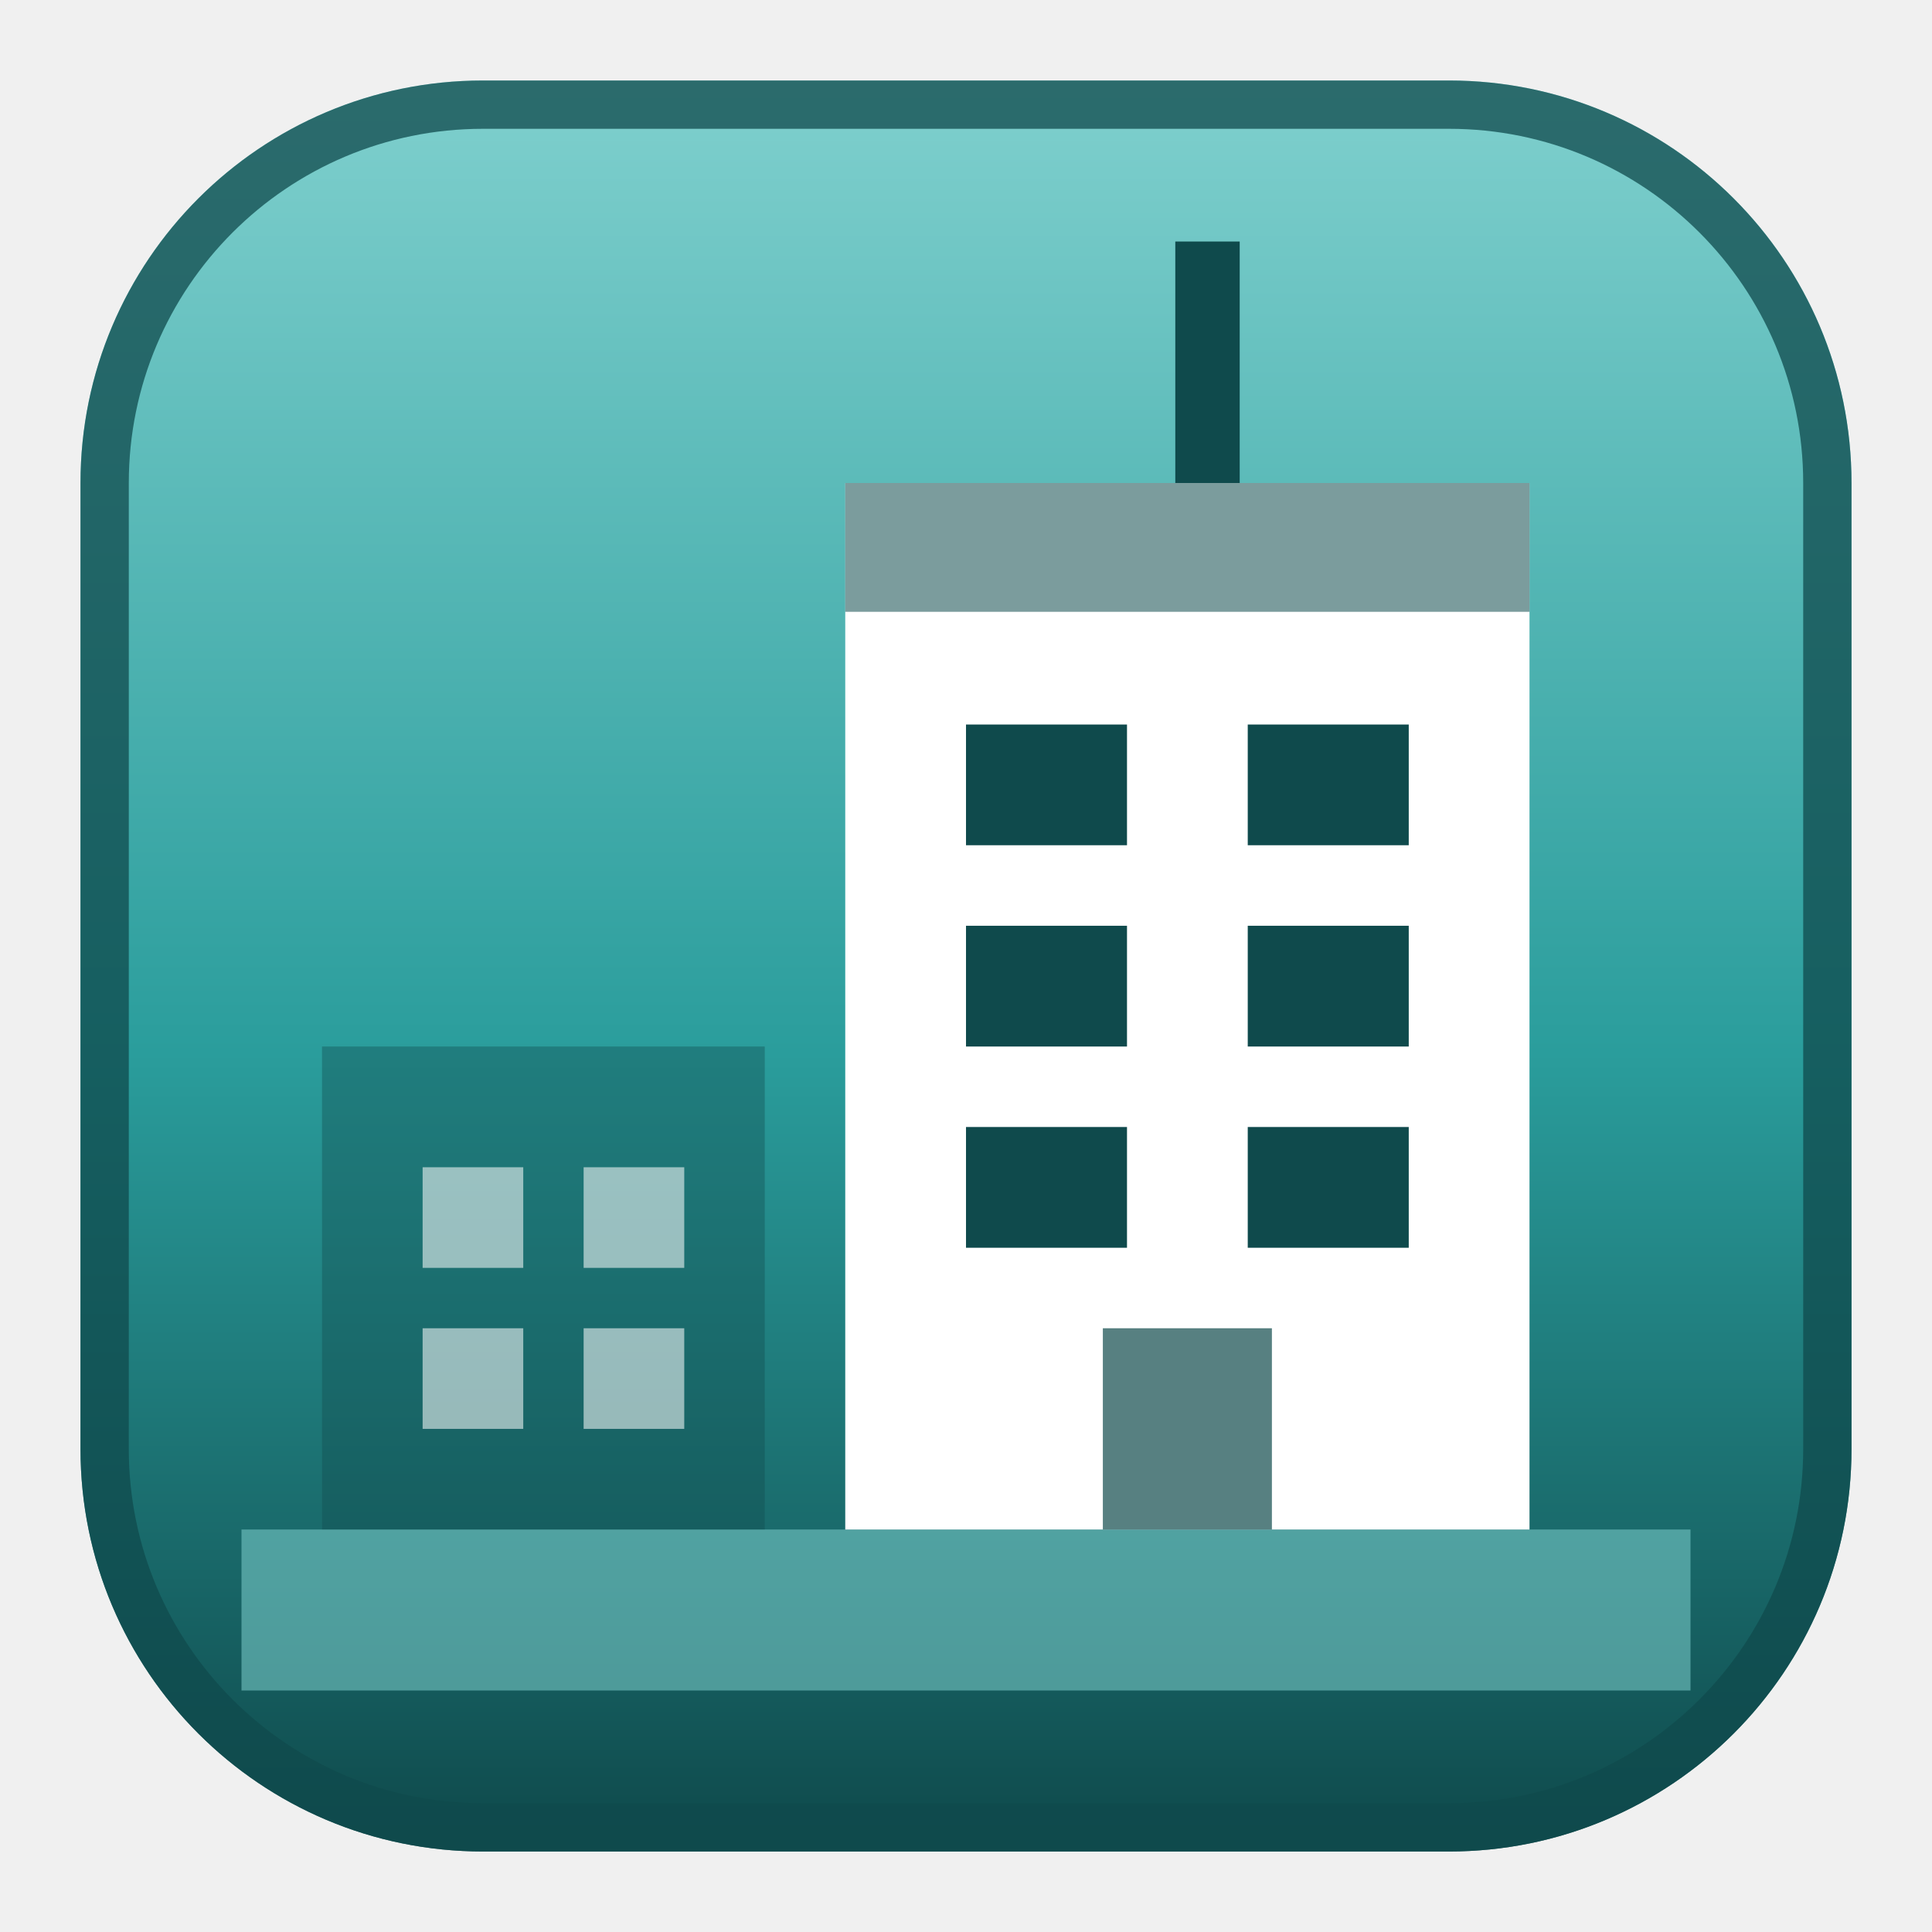
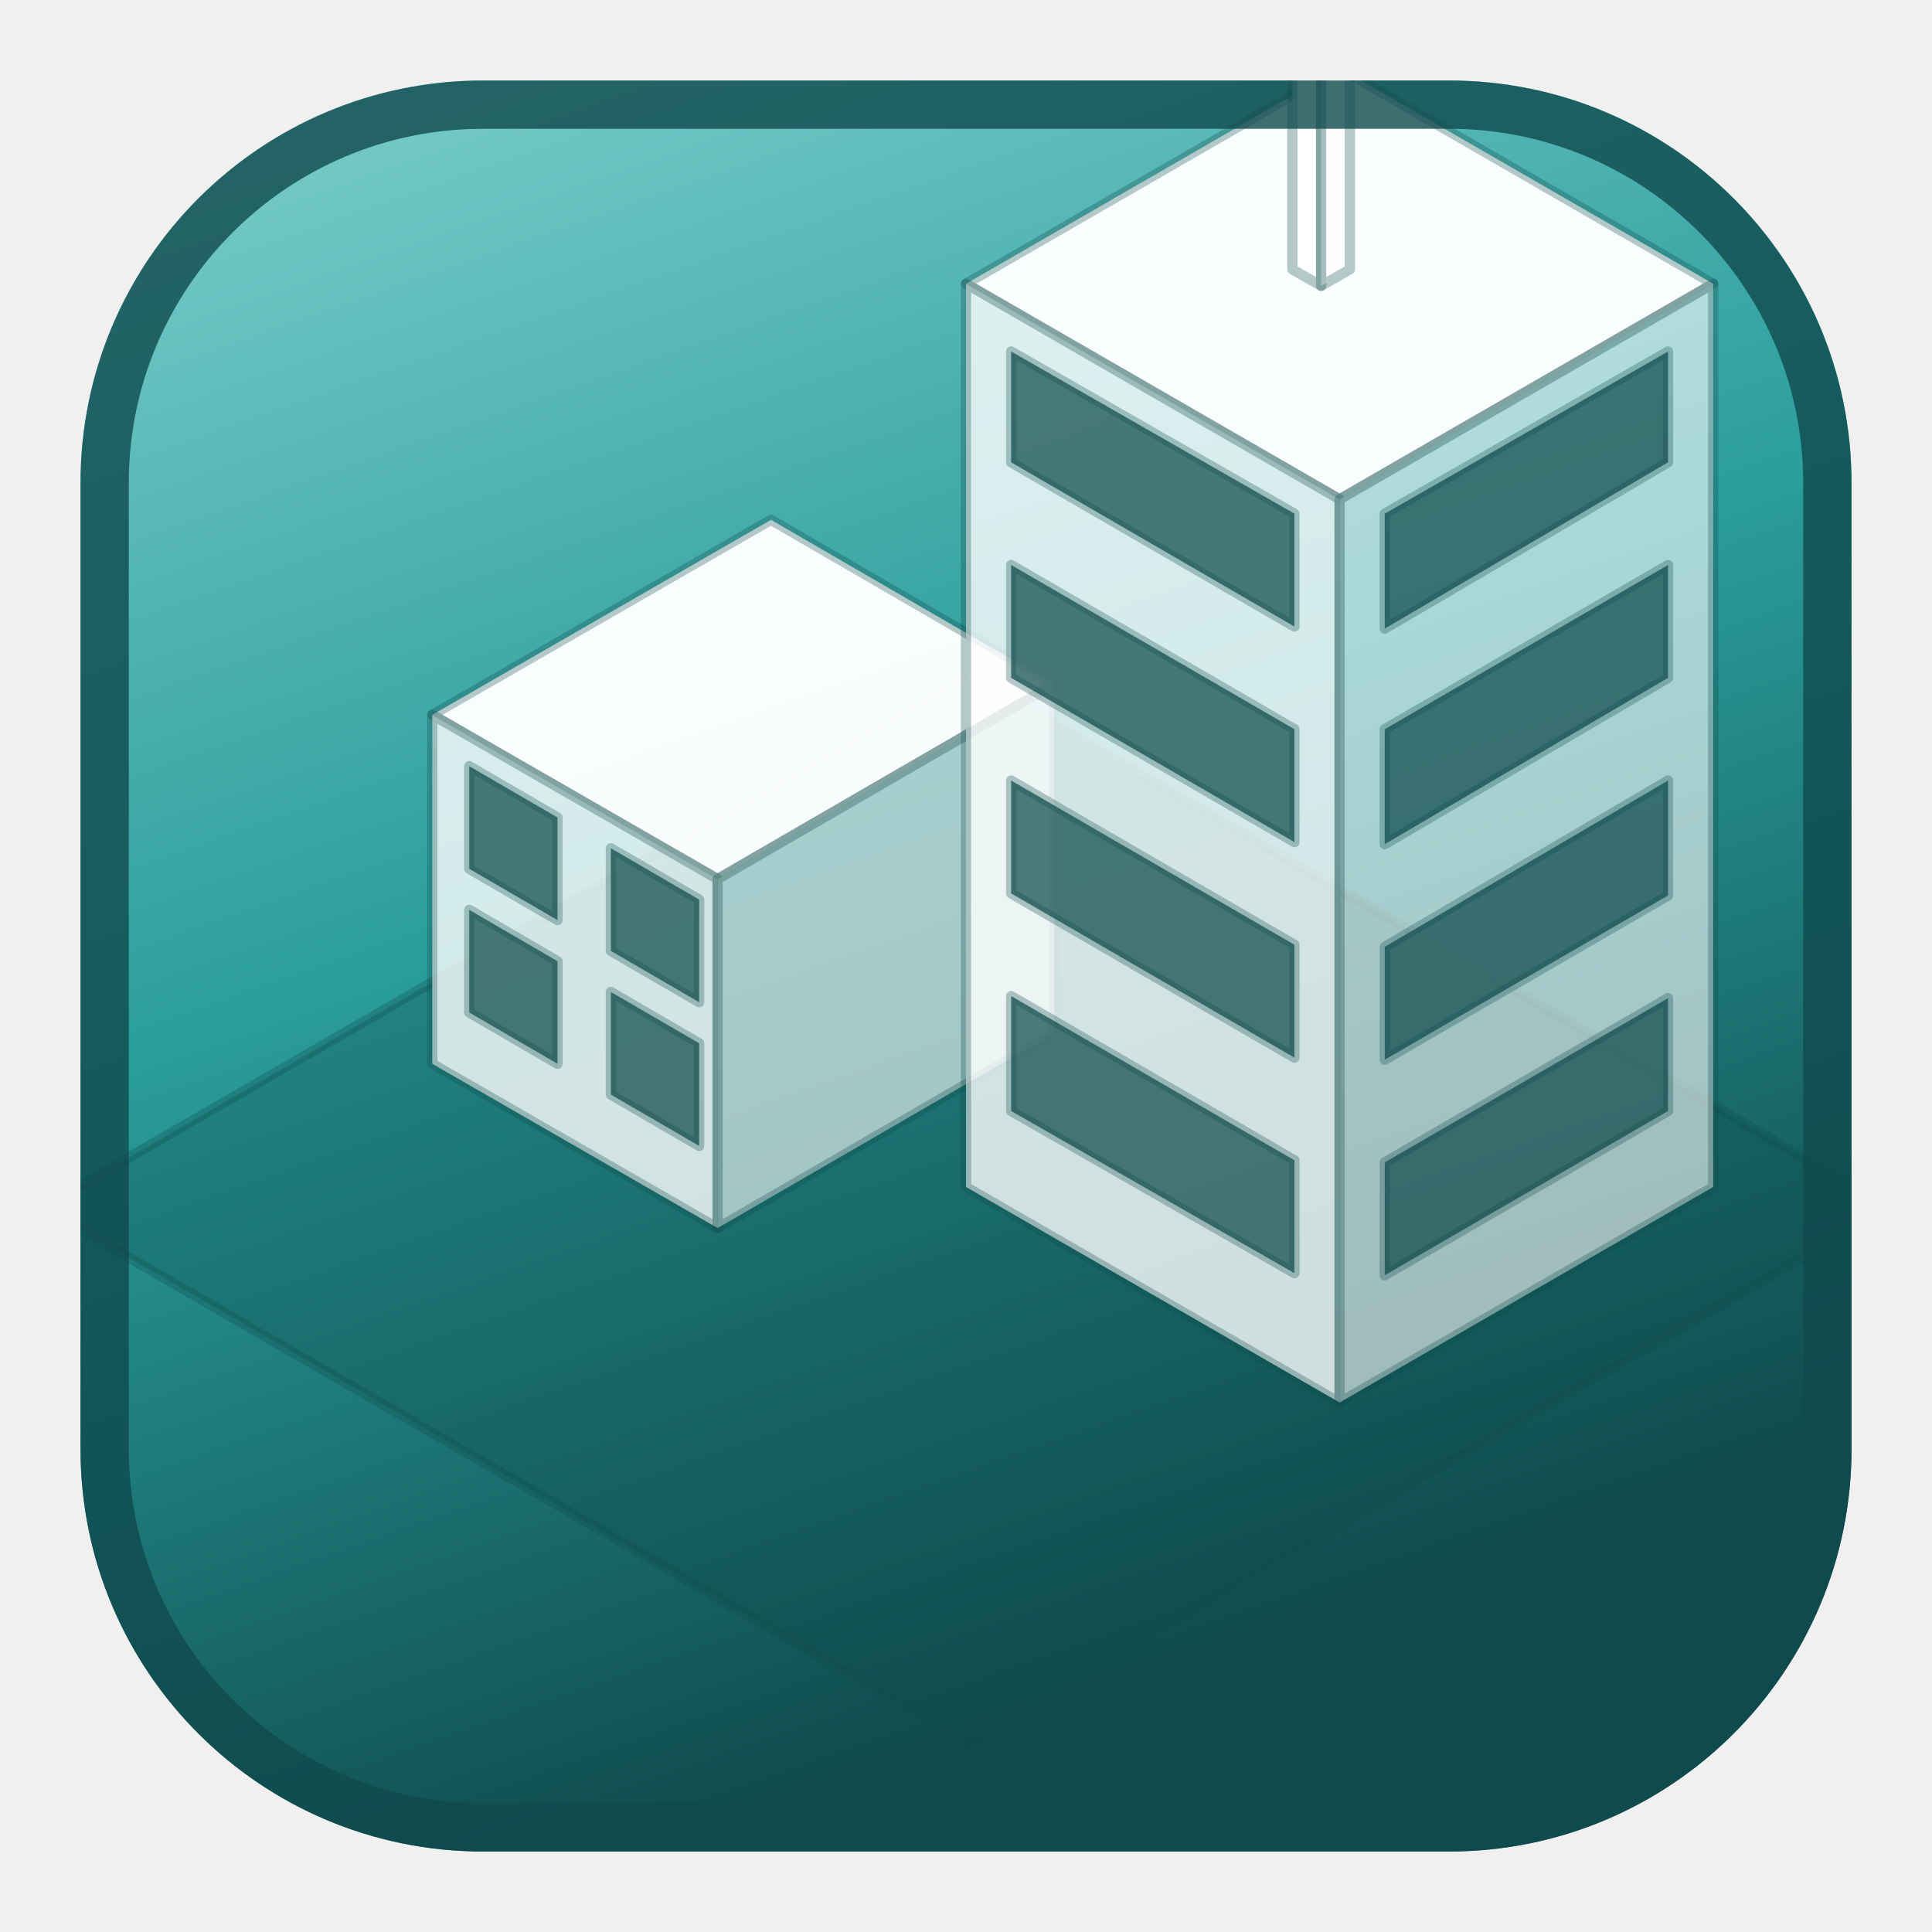
<svg xmlns="http://www.w3.org/2000/svg" viewBox="0 0 48 48" width="48" height="48" role="img" aria-label="Office zone">
  <defs>
-     <linearGradient id="g-office" x1="0" y1="0" x2="0" y2="1">
+     <linearGradient id="g-office" x1="0" y1="0" x2="0.35" y2="1">
      <stop offset="0" stop-color="#7ecfcd" />
-       <stop offset="0.55" stop-color="#2a9d9c" />
+       <stop offset="0.5" stop-color="#2a9d9c" />
      <stop offset="1" stop-color="#0f4a4c" />
    </linearGradient>
    <clipPath id="c-office">
      <rect x="2" y="2" width="44" height="44" rx="10" />
    </clipPath>
  </defs>
  <rect x="2" y="2" width="44" height="44" rx="10" fill="url(#g-office)" />
  <g clip-path="url(#c-office)">
-     <path d="M6 38h36v4H6z" fill="#7ecfcd" opacity=".55" />
-     <path d="M8 26h11v12H8z" fill="#0f4a4c" opacity=".38" />
-     <path d="M10.5 29h2.5v2.5h-2.5zM14.5 29h2.5v2.5h-2.5zM10.5 33h2.5v2.5h-2.5zM14.5 33h2.5v2.5h-2.5z" fill="#fff" opacity=".55" />
-     <path d="M21 12h17v26H21z" fill="#fff" />
-     <path d="M21 12h17v3.2H21z" fill="#0f4a4c" opacity=".55" />
-     <path d="M29.2 6h1.6v6h-1.6z" fill="#0f4a4c" />
-     <path d="M24 18h4v3h-4zM31 18h4v3h-4zM24 23h4v3h-4zM31 23h4v3h-4zM24 28h4v3h-4zM31 28h4v3h-4z" fill="#0f4a4c" />
-     <path d="M27.4 33h4.2v5h-4.2z" fill="#0f4a4c" opacity=".7" />
+     <g transform="translate(24 30) scale(5.1)" stroke="#0f4a4c" stroke-opacity="0.30" stroke-width="0.05" stroke-linejoin="round">
+       <path d="M0.00 -2.60L4.50 0.00L0.00 2.60L-4.50 0.00Z" fill="#0f4a4c" fill-opacity="0.30" />
+       <path d="M-0.95 -3.35L0.43 -2.55L-1.21 -1.60L-2.60 -2.40Z" fill="#ffffff" fill-opacity="0.97" />
+       <path d="M-2.60 -0.70L-1.21 0.10L-1.21 -1.60L-2.60 -2.40Z" fill="#ffffff" fill-opacity="0.80" />
+       <path d="M-1.21 0.10L0.43 -0.85L0.43 -2.55L-1.21 -1.60Z" fill="#ffffff" fill-opacity="0.60" />
+       <path d="M-2.42 -0.95L-1.99 -0.70L-1.99 -1.20L-2.42 -1.45Z" fill="#0f4a4c" fill-opacity="0.72" />
+       <path d="M-1.73 -0.55L-1.30 -0.30L-1.30 -0.80L-1.73 -1.05Z" fill="#0f4a4c" fill-opacity="0.72" />
+       <path d="M-2.42 -1.65L-1.99 -1.40L-1.99 -1.90L-2.42 -2.15Z" fill="#0f4a4c" fill-opacity="0.72" />
+       <path d="M-1.73 -1.25L-1.30 -1.00L-1.30 -1.50L-1.73 -1.75Z" fill="#0f4a4c" fill-opacity="0.72" />
+       <path d="M1.82 -5.55L3.64 -4.50L1.82 -3.45L0.00 -4.50Z" fill="#ffffff" fill-opacity="0.97" />
+       <path d="M0.00 -0.10L1.82 0.95L1.82 -3.45L0.00 -4.50Z" fill="#ffffff" fill-opacity="0.80" />
+       <path d="M1.82 0.95L3.64 -0.10L3.64 -4.50L1.82 -3.45Z" fill="#ffffff" fill-opacity="0.60" />
+       <path d="M0.22 -0.47L1.60 0.32L1.60 -0.23L0.22 -1.03Z" fill="#0f4a4c" fill-opacity="0.72" />
+       <path d="M0.22 -1.53L1.60 -0.73L1.60 -1.28L0.22 -2.08Z" fill="#0f4a4c" fill-opacity="0.72" />
+       <path d="M0.22 -2.58L1.60 -1.78L1.60 -2.33L0.22 -3.13Z" fill="#0f4a4c" fill-opacity="0.72" />
+       <path d="M0.22 -3.63L1.60 -2.83L1.60 -3.38L0.22 -4.17Z" fill="#0f4a4c" fill-opacity="0.72" />
+       <path d="M2.04 0.33L3.42 -0.47L3.42 -1.02L2.04 -0.22Z" fill="#0f4a4c" fill-opacity="0.72" />
+       <path d="M2.04 -0.72L3.42 -1.52L3.42 -2.08L2.04 -1.27Z" fill="#0f4a4c" fill-opacity="0.72" />
+       <path d="M2.04 -1.77L3.42 -2.58L3.42 -3.13L2.04 -2.33Z" fill="#0f4a4c" fill-opacity="0.72" />
+       <path d="M2.04 -2.82L3.42 -3.63L3.42 -4.17L2.04 -3.38Z" fill="#0f4a4c" fill-opacity="0.72" />
+       <path d="M1.73 -5.75L1.87 -5.67L1.73 -5.59L1.59 -5.67Z" fill="#ffffff" fill-opacity="1.00" />
+       <path d="M1.59 -4.57L1.73 -4.49L1.73 -5.59L1.59 -5.67Z" fill="#ffffff" fill-opacity="0.88" />
+       <path d="M1.73 -4.49L1.87 -4.57L1.87 -5.67L1.73 -5.59Z" fill="#ffffff" fill-opacity="0.70" />
+     </g>
  </g>
-   <rect x="2.6" y="2.6" width="42.8" height="42.8" rx="9.4" fill="none" stroke="#0f4a4c" stroke-width="1.2" opacity=".75" />
+   <rect x="2.6" y="2.6" width="42.8" height="42.8" rx="9.4" fill="none" stroke="#0f4a4c" stroke-width="1.2" opacity=".8" />
</svg>
